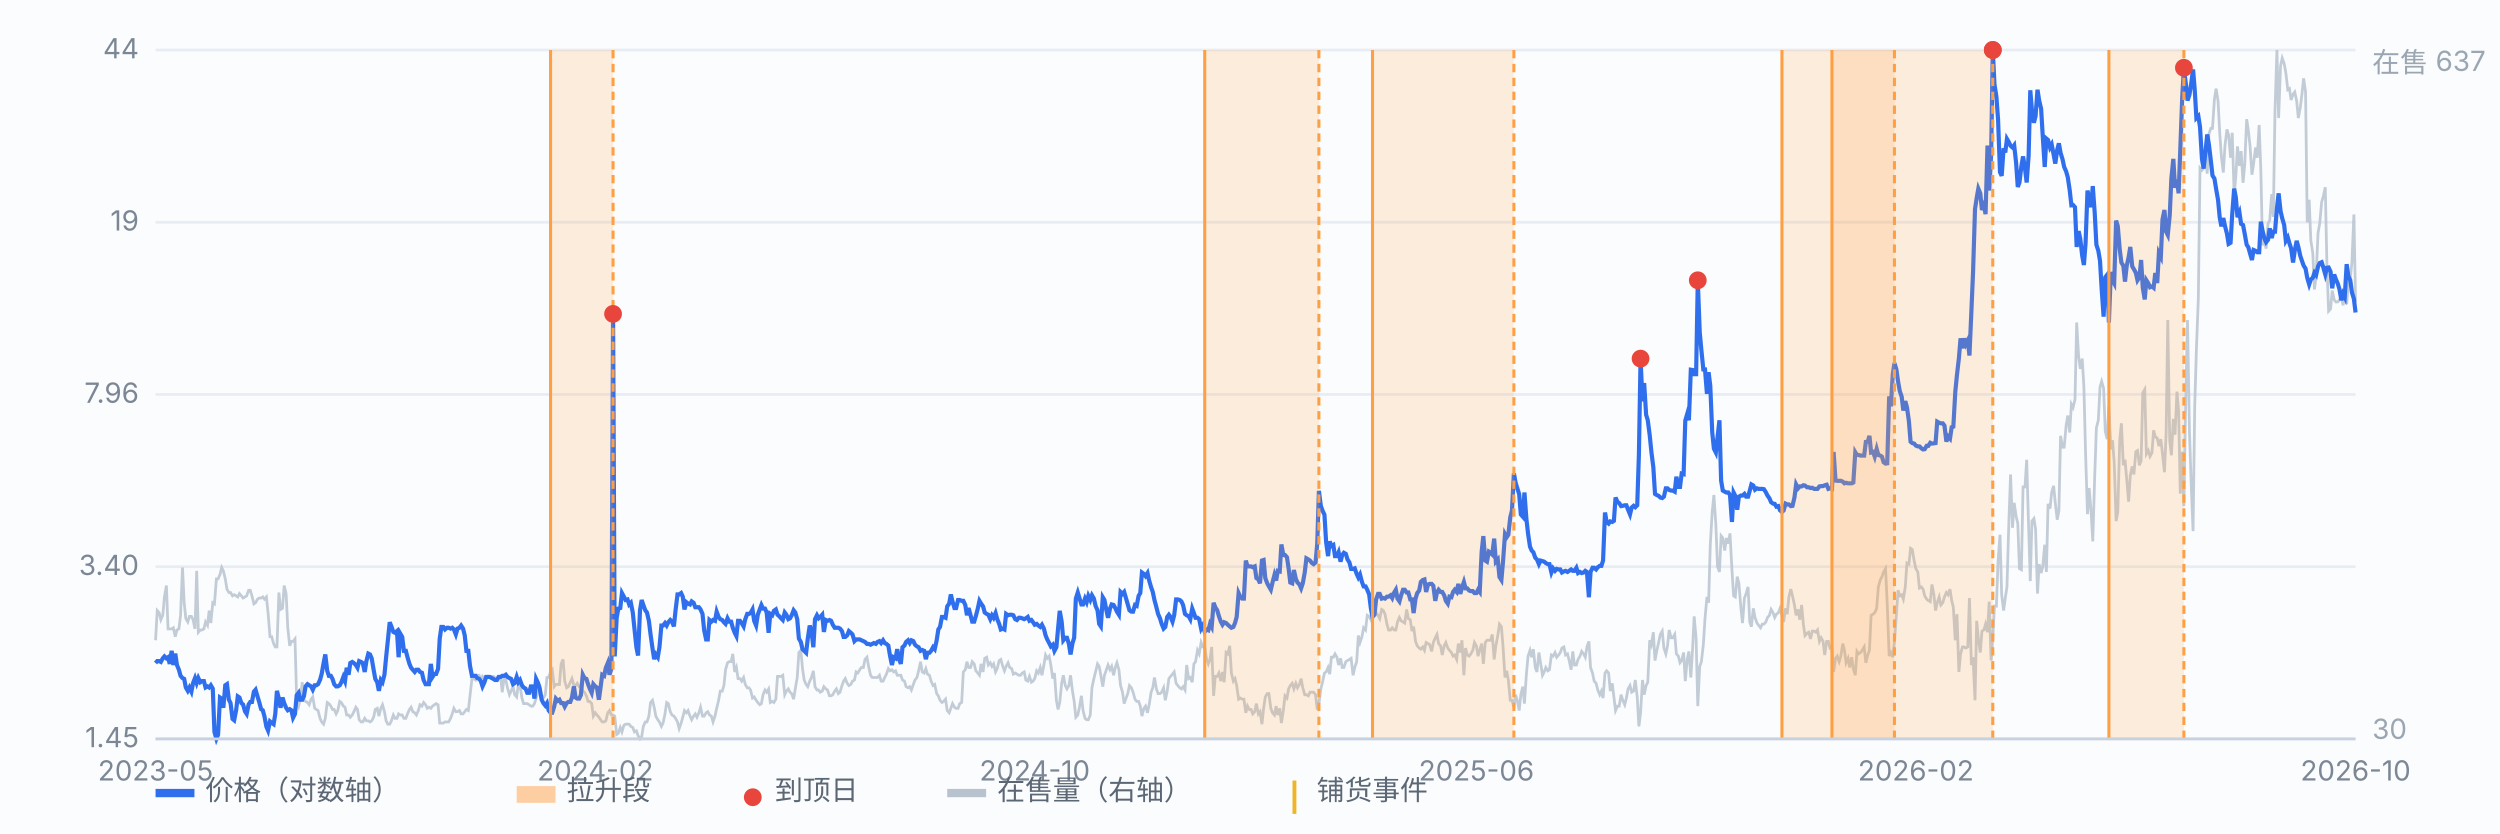
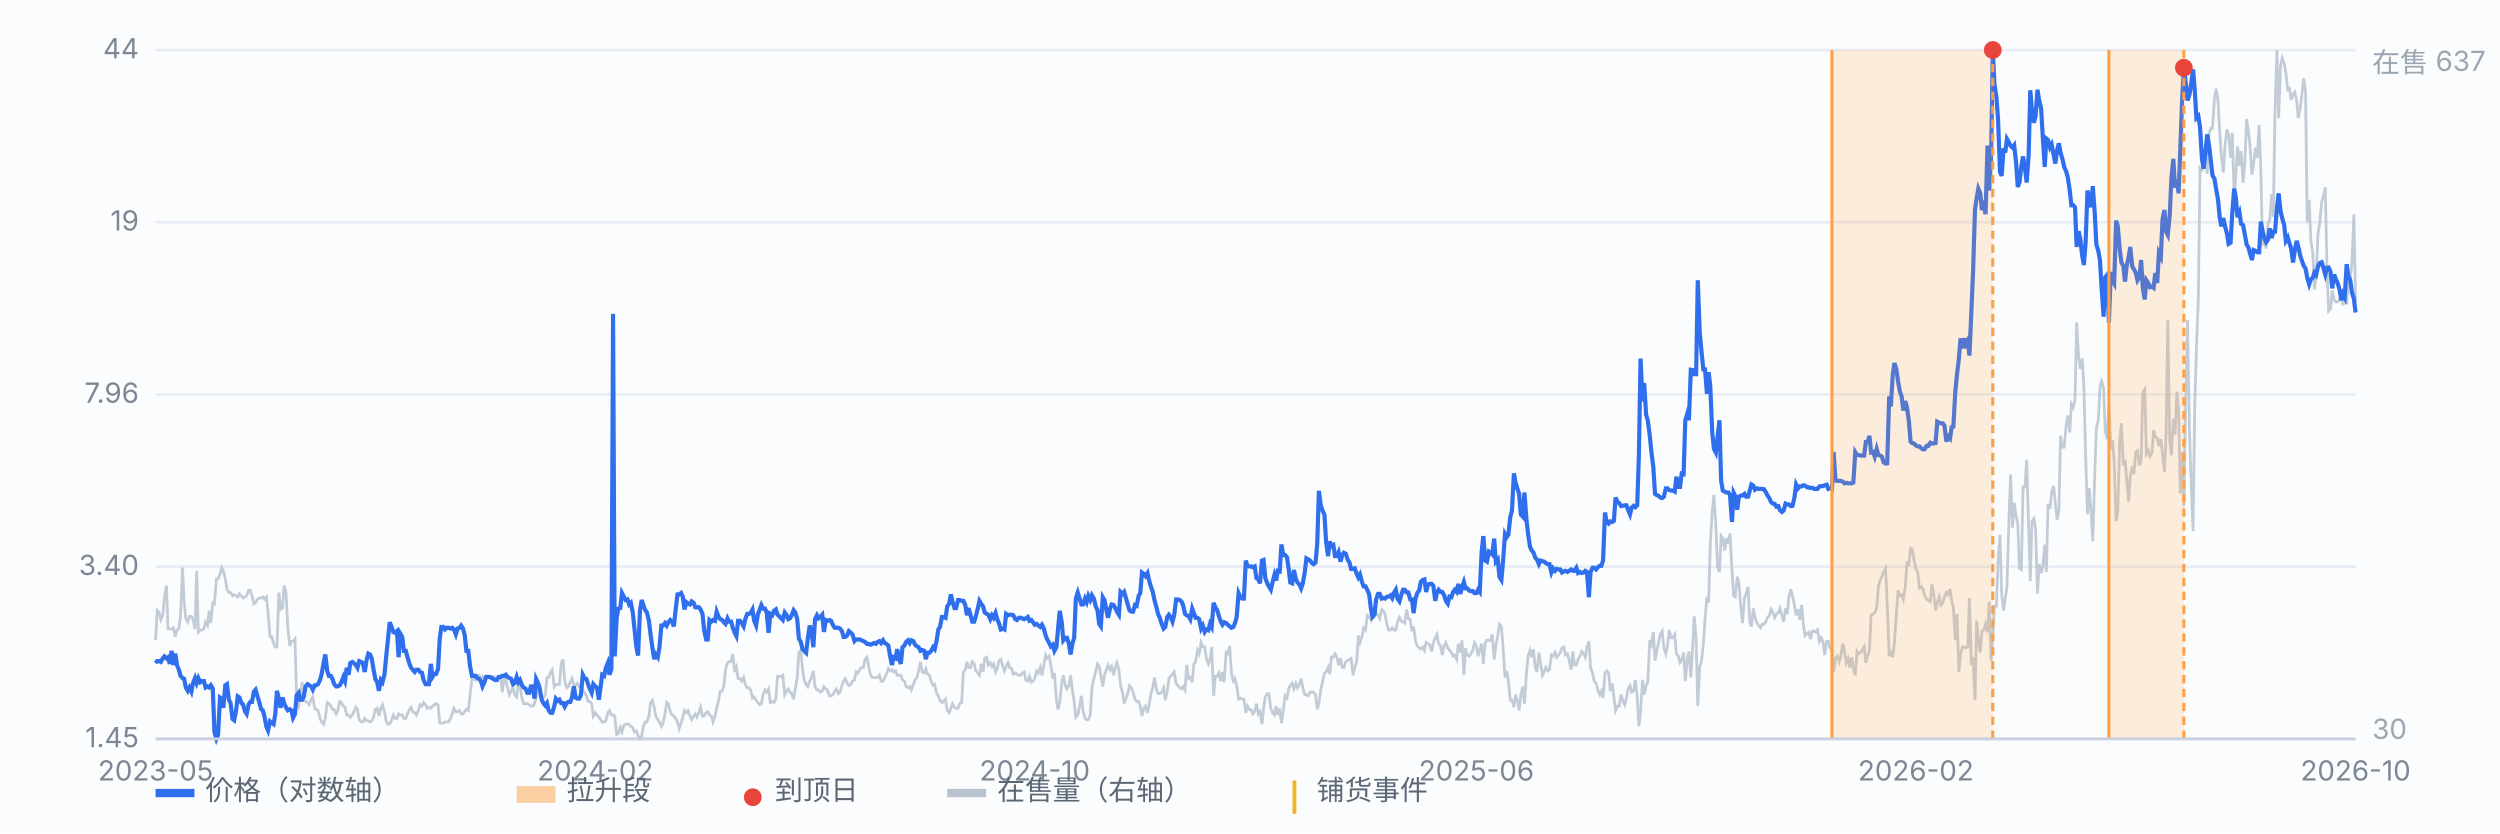
<svg xmlns="http://www.w3.org/2000/svg" viewBox="0 0 900 300" preserveAspectRatio="xMidYMid meet" style="width:100%;max-width:900px;height:auto;display:block" font-family="-apple-system,Segoe UI,Microsoft YaHei,sans-serif" font-size="10">
  <rect x="0" y="0" width="900" height="300" fill="#fbfcfe" />
  <line x1="56" y1="266.0" x2="848" y2="266.0" stroke="#e8edf5" stroke-width="1" />
  <text x="50" y="269.0" text-anchor="end" fill="#7b8794">1.45</text>
  <line x1="56" y1="204.0" x2="848" y2="204.0" stroke="#e8edf5" stroke-width="1" />
  <text x="50" y="207.0" text-anchor="end" fill="#7b8794">3.40</text>
  <line x1="56" y1="142.0" x2="848" y2="142.0" stroke="#e8edf5" stroke-width="1" />
  <text x="50" y="145.0" text-anchor="end" fill="#7b8794">7.96</text>
  <line x1="56" y1="80.0" x2="848" y2="80.0" stroke="#e8edf5" stroke-width="1" />
  <text x="50" y="83.0" text-anchor="end" fill="#7b8794">19</text>
  <line x1="56" y1="18.0" x2="848" y2="18.0" stroke="#e8edf5" stroke-width="1" />
  <text x="50" y="21.0" text-anchor="end" fill="#7b8794">44</text>
  <path d="M56.0 230.5 L56.6 219.8 L57.3 220.6 L57.9 223.1 L58.6 221.5 L59.2 214.9 L59.9 210.8 L60.5 226.4 L61.1 226.4 L61.8 226.4 L62.4 226.0 L63.1 229.2 L63.7 226.8 L64.4 226.4 L65.0 221.5 L65.7 204.3 L66.3 217.0 L66.9 222.7 L67.6 223.9 L68.2 221.9 L68.9 221.9 L69.5 223.1 L70.2 226.4 L70.8 205.5 L71.4 227.6 L72.1 226.8 L72.7 226.8 L73.4 226.4 L74.0 223.9 L74.7 225.1 L75.3 219.8 L75.9 224.3 L76.6 217.0 L77.2 217.4 L77.9 208.4 L78.5 208.4 L79.2 206.8 L79.8 204.3 L80.4 205.5 L81.1 208.4 L81.7 212.1 L82.4 213.3 L83.0 213.3 L83.7 214.5 L84.3 214.1 L85.0 214.5 L85.6 214.9 L86.2 213.7 L86.9 214.5 L87.5 215.3 L88.2 214.9 L88.8 214.5 L89.5 212.5 L90.1 212.5 L90.7 214.5 L91.4 217.4 L92.0 217.0 L92.7 215.7 L93.3 215.3 L94.0 215.3 L94.6 214.9 L95.2 215.7 L95.9 214.9 L96.5 220.6 L97.2 229.2 L97.8 229.2 L98.5 231.7 L99.1 232.9 L99.7 232.9 L100.4 213.3 L101.0 219.4 L101.7 219.0 L102.3 210.8 L103.0 213.7 L103.6 226.0 L104.3 232.5 L104.9 230.9 L105.5 230.9 L106.2 230.0 L106.8 252.1 L107.5 254.2 L108.1 251.7 L108.8 245.6 L109.4 252.1 L110.0 252.5 L110.7 252.9 L111.3 253.7 L112.0 251.7 L112.6 250.9 L113.3 255.0 L113.9 255.4 L114.5 255.8 L115.2 258.6 L115.8 259.9 L116.5 260.7 L117.1 258.6 L117.8 252.9 L118.4 253.3 L119.1 254.2 L119.7 255.4 L120.3 255.4 L121.0 257.0 L121.6 255.8 L122.3 252.5 L122.9 252.9 L123.6 254.2 L124.2 254.6 L124.8 257.4 L125.5 257.4 L126.1 258.2 L126.8 257.4 L127.4 256.2 L128.1 254.6 L128.7 255.4 L129.3 259.1 L130.0 259.9 L130.6 259.9 L131.3 258.6 L131.9 259.5 L132.6 259.5 L133.2 259.9 L133.8 259.5 L134.5 258.2 L135.1 255.4 L135.8 255.0 L136.4 257.8 L137.1 255.0 L137.7 253.7 L138.4 256.2 L139.0 259.5 L139.6 260.7 L140.3 260.7 L140.9 259.5 L141.6 257.4 L142.2 258.6 L142.9 258.6 L143.5 257.0 L144.1 257.4 L144.8 257.4 L145.4 258.6 L146.1 258.6 L146.7 257.0 L147.4 255.4 L148.0 254.6 L148.6 256.2 L149.3 256.6 L149.9 257.4 L150.6 255.8 L151.2 253.7 L151.9 254.2 L152.5 252.9 L153.2 253.7 L153.8 255.0 L154.4 254.6 L155.1 255.0 L155.7 254.2 L156.4 253.7 L157.0 253.3 L157.7 253.7 L158.3 260.3 L158.9 260.3 L159.6 260.3 L160.2 259.9 L160.9 259.9 L161.5 259.9 L162.2 258.6 L162.8 257.0 L163.4 255.0 L164.1 256.2 L164.7 256.2 L165.4 255.8 L166.0 257.0 L166.7 257.0 L167.3 256.2 L167.9 255.4 L168.6 255.8 L169.2 250.5 L169.9 244.3 L170.5 244.3 L171.2 244.8 L171.8 243.1 L172.5 243.1 L173.1 244.8 L173.7 243.5 L174.4 244.3 L175.0 244.3 L175.7 243.5 L176.3 243.9 L177.0 243.5 L177.6 243.5 L178.2 243.9 L178.9 244.3 L179.5 243.9 L180.2 243.5 L180.8 249.2 L181.5 243.9 L182.1 244.8 L182.7 247.6 L183.4 250.1 L184.0 248.8 L184.7 247.2 L185.3 250.1 L186.0 250.9 L186.6 246.4 L187.2 246.8 L187.9 251.3 L188.5 253.3 L189.2 253.3 L189.8 253.3 L190.5 253.7 L191.1 254.2 L191.8 254.2 L192.4 253.3 L193.0 251.3 L193.7 249.2 L194.3 246.4 L195.0 251.7 L195.6 251.3 L196.3 250.1 L196.9 243.9 L197.5 243.9 L198.2 241.9 L198.8 241.1 L199.5 247.2 L200.1 246.4 L200.8 246.4 L201.4 246.4 L202.0 239.0 L202.7 237.4 L203.3 245.2 L204.0 247.6 L204.6 247.2 L205.3 245.6 L205.9 244.3 L206.6 246.8 L207.2 246.8 L207.8 246.0 L208.5 247.2 L209.1 246.8 L209.8 248.8 L210.4 249.2 L211.1 250.5 L211.7 252.5 L212.3 252.5 L213.0 253.3 L213.6 257.8 L214.3 256.6 L214.9 257.4 L215.6 258.2 L216.2 259.1 L216.8 259.9 L217.5 259.9 L218.1 259.5 L218.8 256.6 L219.4 255.8 L220.1 257.4 L220.7 257.4 L221.3 257.8 L222.0 264.4 L222.6 264.0 L223.3 261.9 L223.9 263.5 L224.6 261.1 L225.2 260.7 L225.9 260.7 L226.5 260.7 L227.1 261.5 L227.8 261.9 L228.4 263.5 L229.1 263.1 L229.7 264.8 L230.4 266.0 L231.0 265.2 L231.6 261.5 L232.3 259.9 L232.9 259.9 L233.6 257.8 L234.2 252.9 L234.9 252.1 L235.5 254.6 L236.1 257.8 L236.8 259.1 L237.4 259.9 L238.1 261.5 L238.7 260.3 L239.4 257.0 L240.0 252.9 L240.6 253.3 L241.3 256.2 L241.9 257.4 L242.6 257.8 L243.2 258.6 L243.9 259.9 L244.5 262.3 L245.2 260.3 L245.8 258.2 L246.4 255.8 L247.1 256.6 L247.7 255.8 L248.4 257.8 L249.0 259.1 L249.7 257.8 L250.3 257.0 L250.9 258.2 L251.6 256.6 L252.2 254.6 L252.9 257.8 L253.5 257.8 L254.2 256.6 L254.8 256.2 L255.4 257.4 L256.1 257.8 L256.7 259.9 L257.4 257.8 L258.0 255.0 L258.7 252.1 L259.3 248.8 L260.0 248.8 L260.6 246.8 L261.2 241.1 L261.9 238.6 L262.5 238.2 L263.2 238.2 L263.8 235.4 L264.5 241.9 L265.1 240.3 L265.7 244.3 L266.4 244.3 L267.0 245.2 L267.7 243.9 L268.3 246.4 L269.0 247.6 L269.6 247.6 L270.2 248.4 L270.9 251.3 L271.5 250.9 L272.2 252.1 L272.8 252.9 L273.5 253.7 L274.1 253.3 L274.7 250.1 L275.4 248.4 L276.0 249.2 L276.7 248.0 L277.3 252.9 L278.0 252.5 L278.6 252.9 L279.3 251.7 L279.9 243.5 L280.5 243.5 L281.2 243.5 L281.8 243.1 L282.5 250.1 L283.1 248.8 L283.8 248.0 L284.4 249.2 L285.0 249.7 L285.7 251.7 L286.3 248.0 L287.0 243.9 L287.6 234.9 L288.3 234.1 L288.9 240.7 L289.5 244.8 L290.2 246.4 L290.8 247.2 L291.5 245.2 L292.1 243.9 L292.8 241.5 L293.4 247.2 L294.1 248.4 L294.7 248.4 L295.3 249.2 L296.0 248.8 L296.6 247.2 L297.3 248.0 L297.9 248.4 L298.6 250.5 L299.2 250.5 L299.8 250.1 L300.5 248.8 L301.1 248.0 L301.8 249.7 L302.4 249.2 L303.1 246.8 L303.7 245.2 L304.3 244.3 L305.0 246.0 L305.6 246.8 L306.3 246.4 L306.9 245.2 L307.6 244.8 L308.2 241.9 L308.8 242.3 L309.5 241.1 L310.1 240.3 L310.8 240.3 L311.4 237.4 L312.1 236.6 L312.7 239.9 L313.4 243.1 L314.0 243.9 L314.6 243.9 L315.3 243.9 L315.9 243.9 L316.6 243.1 L317.2 245.2 L317.9 245.2 L318.5 243.9 L319.1 242.7 L319.8 240.7 L320.4 241.5 L321.1 241.1 L321.7 241.9 L322.4 241.5 L323.0 243.1 L323.6 243.1 L324.3 243.1 L324.9 244.8 L325.6 245.2 L326.2 247.2 L326.9 247.6 L327.5 247.2 L328.1 248.4 L328.8 246.4 L329.4 244.8 L330.1 243.9 L330.7 241.5 L331.4 238.2 L332.0 241.9 L332.7 242.3 L333.3 240.7 L333.9 242.7 L334.6 243.1 L335.2 245.2 L335.9 246.8 L336.5 246.4 L337.2 249.7 L337.8 250.5 L338.4 252.1 L339.1 252.9 L339.7 252.5 L340.4 251.7 L341.0 255.8 L341.7 256.6 L342.3 255.0 L342.9 253.3 L343.6 254.6 L344.2 255.0 L344.9 255.0 L345.5 253.3 L346.2 252.9 L346.8 241.9 L347.5 241.1 L348.1 238.2 L348.7 240.3 L349.4 240.3 L350.0 238.2 L350.7 239.0 L351.3 241.5 L352.0 242.3 L352.6 243.1 L353.2 239.0 L353.9 241.9 L354.5 237.0 L355.2 236.6 L355.8 239.4 L356.5 238.6 L357.1 239.9 L357.7 239.0 L358.4 241.9 L359.0 240.7 L359.7 237.8 L360.3 237.4 L361.0 239.9 L361.6 241.5 L362.2 239.9 L362.9 238.6 L363.5 240.3 L364.2 240.7 L364.8 242.7 L365.5 242.3 L366.1 242.7 L366.8 243.1 L367.4 243.1 L368.0 242.3 L368.7 241.9 L369.3 244.8 L370.0 245.2 L370.6 243.5 L371.3 245.6 L371.9 245.2 L372.5 244.3 L373.2 241.5 L373.8 242.3 L374.5 240.3 L375.1 243.1 L375.8 239.4 L376.4 235.8 L377.0 237.0 L377.7 236.2 L378.3 239.4 L379.0 244.3 L379.6 242.3 L380.3 252.1 L380.9 255.4 L381.5 252.9 L382.2 246.0 L382.8 243.1 L383.5 246.8 L384.1 248.0 L384.8 246.8 L385.4 243.1 L386.1 248.8 L386.7 252.5 L387.3 258.2 L388.0 257.4 L388.6 254.6 L389.3 250.5 L389.9 255.8 L390.6 258.6 L391.2 259.1 L391.8 259.1 L392.5 257.4 L393.1 247.6 L393.8 244.3 L394.4 241.9 L395.1 239.0 L395.7 239.9 L396.3 243.1 L397.0 247.2 L397.6 243.1 L398.3 241.1 L398.9 239.4 L399.6 241.1 L400.2 239.9 L400.9 243.1 L401.5 240.3 L402.1 238.6 L402.8 241.1 L403.4 246.8 L404.1 249.2 L404.7 253.3 L405.4 251.3 L406.0 249.7 L406.6 246.8 L407.3 247.6 L407.9 249.2 L408.6 251.7 L409.2 252.5 L409.9 252.5 L410.5 254.2 L411.1 257.8 L411.8 255.0 L412.4 254.2 L413.1 256.6 L413.7 253.7 L414.4 249.2 L415.0 247.6 L415.6 243.9 L416.3 248.0 L416.9 249.7 L417.6 249.7 L418.2 249.2 L418.9 247.6 L419.5 252.1 L420.2 248.8 L420.8 244.3 L421.4 243.5 L422.1 242.7 L422.7 241.9 L423.4 246.0 L424.0 246.8 L424.7 247.6 L425.3 248.0 L425.9 247.2 L426.6 248.4 L427.2 239.4 L427.9 244.3 L428.5 243.9 L429.2 245.6 L429.8 239.0 L430.4 238.2 L431.1 234.1 L431.7 235.4 L432.4 231.3 L433.0 232.9 L433.7 232.9 L434.3 237.0 L435.0 239.0 L435.6 237.4 L436.2 232.9 L436.9 250.5 L437.5 243.5 L438.2 243.5 L438.8 242.3 L439.5 245.2 L440.1 241.9 L440.7 245.6 L441.4 234.9 L442.0 235.4 L442.7 232.5 L443.3 242.3 L444.0 245.2 L444.6 244.3 L445.2 246.8 L445.9 251.7 L446.5 251.3 L447.2 251.7 L447.8 251.7 L448.5 256.6 L449.1 254.2 L449.7 255.4 L450.4 255.4 L451.0 257.0 L451.7 256.2 L452.3 253.3 L453.0 257.0 L453.6 256.2 L454.3 260.7 L454.9 255.0 L455.5 250.9 L456.2 249.7 L456.8 249.7 L457.5 255.0 L458.1 256.6 L458.8 257.4 L459.4 254.2 L460.0 257.4 L460.7 255.0 L461.3 260.3 L462.0 255.8 L462.6 250.5 L463.3 251.3 L463.9 248.0 L464.5 246.8 L465.2 246.0 L465.8 248.0 L466.5 246.0 L467.1 247.6 L467.8 246.4 L468.4 244.3 L469.0 247.6 L469.7 250.1 L470.3 250.1 L471.0 250.5 L471.6 249.2 L472.3 249.2 L472.9 249.2 L473.6 250.1 L474.2 255.4 L474.8 253.3 L475.5 248.0 L476.1 245.6 L476.8 242.3 L477.4 241.9 L478.1 240.3 L478.7 242.7 L479.3 236.6 L480.0 236.6 L480.6 235.4 L481.3 236.6 L481.9 239.4 L482.6 237.0 L483.2 240.3 L483.8 240.3 L484.5 238.2 L485.1 237.8 L485.8 237.4 L486.4 237.0 L487.1 243.1 L487.7 240.3 L488.4 238.2 L489.0 228.8 L489.6 231.3 L490.3 229.2 L490.9 226.0 L491.6 226.8 L492.2 221.5 L492.9 221.9 L493.5 223.1 L494.1 219.8 L494.8 218.6 L495.4 220.6 L496.1 221.5 L496.7 222.7 L497.4 219.4 L498.0 219.8 L498.6 221.1 L499.3 224.7 L499.9 226.8 L500.6 226.8 L501.2 226.0 L501.9 226.8 L502.5 226.8 L503.1 223.9 L503.8 222.3 L504.4 223.5 L505.1 223.9 L505.7 224.3 L506.4 219.4 L507.0 222.7 L507.7 223.1 L508.3 227.2 L508.9 225.6 L509.6 230.9 L510.2 232.5 L510.9 233.3 L511.5 233.7 L512.2 232.9 L512.8 234.1 L513.4 231.3 L514.1 231.7 L514.7 232.1 L515.4 234.5 L516.0 231.3 L516.7 229.6 L517.3 228.4 L517.9 231.7 L518.6 232.5 L519.2 235.8 L519.9 232.5 L520.5 231.3 L521.2 233.3 L521.8 234.1 L522.5 234.9 L523.1 236.2 L523.7 235.8 L524.4 237.4 L525.0 231.7 L525.7 234.9 L526.3 230.5 L527.0 243.1 L527.6 233.3 L528.2 235.8 L528.9 236.2 L529.5 235.4 L530.2 234.1 L530.8 231.3 L531.5 232.5 L532.1 236.2 L532.7 234.1 L533.4 231.7 L534.0 239.0 L534.7 231.3 L535.3 230.5 L536.0 230.5 L536.6 230.5 L537.2 228.4 L537.9 237.4 L538.5 232.5 L539.2 228.8 L539.8 224.7 L540.5 225.6 L541.1 232.9 L541.8 243.9 L542.4 241.5 L543.0 244.8 L543.7 252.1 L544.3 252.1 L545.0 254.6 L545.6 250.1 L546.3 252.5 L546.9 255.8 L547.5 250.1 L548.2 247.2 L548.8 253.3 L549.5 242.7 L550.1 236.2 L550.8 234.1 L551.4 236.6 L552.0 233.7 L552.7 240.3 L553.3 241.9 L554.0 234.9 L554.6 238.6 L555.3 243.1 L555.9 241.9 L556.5 240.3 L557.2 241.5 L557.8 241.1 L558.5 235.8 L559.1 236.2 L559.8 234.9 L560.4 236.6 L561.1 235.8 L561.7 234.9 L562.3 233.3 L563.0 232.9 L563.6 235.8 L564.3 235.4 L564.9 237.8 L565.6 241.1 L566.2 234.5 L566.8 239.4 L567.5 239.4 L568.1 237.4 L568.8 236.2 L569.4 234.5 L570.1 235.4 L570.7 236.6 L571.3 232.9 L572.0 230.9 L572.6 240.3 L573.3 242.3 L573.9 245.2 L574.6 246.0 L575.2 248.4 L575.9 250.1 L576.5 248.8 L577.1 251.3 L577.8 242.3 L578.4 241.5 L579.1 242.3 L579.7 248.8 L580.4 246.0 L581.0 250.9 L581.6 255.8 L582.3 254.2 L582.9 254.2 L583.6 250.1 L584.2 252.1 L584.9 253.7 L585.5 251.3 L586.1 248.0 L586.8 246.8 L587.4 249.2 L588.1 248.8 L588.7 244.8 L589.4 250.9 L590.0 261.5 L590.6 256.6 L591.3 244.8 L591.9 250.1 L592.6 246.8 L593.2 245.6 L593.9 230.5 L594.5 232.1 L595.2 227.6 L595.8 237.8 L596.4 234.5 L597.1 231.3 L597.7 228.4 L598.4 227.2 L599.0 233.3 L599.7 235.4 L600.3 232.5 L600.9 226.8 L601.6 229.6 L602.2 229.6 L602.9 228.4 L603.5 235.4 L604.2 236.2 L604.8 238.6 L605.4 237.8 L606.1 234.9 L606.7 245.2 L607.4 237.4 L608.0 234.5 L608.7 243.9 L609.3 234.1 L609.9 221.9 L610.6 230.0 L611.2 254.2 L611.9 239.9 L612.5 238.2 L613.2 232.1 L613.8 222.7 L614.5 214.9 L615.1 217.0 L615.7 196.1 L616.4 184.3 L617.0 178.2 L617.7 188.8 L618.3 203.9 L619.0 205.9 L619.6 192.9 L620.2 193.7 L620.9 198.2 L621.5 193.7 L622.2 195.7 L622.8 192.0 L623.5 205.1 L624.1 214.5 L624.7 214.9 L625.4 207.6 L626.0 210.0 L626.7 218.6 L627.3 224.3 L628.0 215.3 L628.6 213.7 L629.3 211.3 L629.9 223.9 L630.5 225.6 L631.2 219.0 L631.8 222.3 L632.5 224.3 L633.1 225.1 L633.8 226.0 L634.4 224.7 L635.0 224.7 L635.7 223.9 L636.3 222.3 L637.0 221.5 L637.6 219.4 L638.3 220.6 L638.9 222.3 L639.5 221.1 L640.2 220.6 L640.8 219.0 L641.5 221.5 L642.1 223.9 L642.8 219.0 L643.4 221.1 L644.0 214.9 L644.7 212.1 L645.3 214.5 L646.0 217.8 L646.6 221.5 L647.3 219.4 L647.9 223.1 L648.6 217.8 L649.2 224.7 L649.8 228.8 L650.5 228.0 L651.1 227.6 L651.8 230.0 L652.4 227.2 L653.1 227.2 L653.7 227.6 L654.3 226.8 L655.0 230.9 L655.6 229.6 L656.3 230.9 L656.9 235.8 L657.6 230.9 L658.2 230.9 L658.8 233.3 L659.5 232.9 L660.1 241.9 L660.8 237.0 L661.4 236.2 L662.1 238.2 L662.7 236.2 L663.4 231.7 L664.0 234.1 L664.6 238.6 L665.3 237.0 L665.9 240.3 L666.6 236.6 L667.2 240.7 L667.9 243.1 L668.5 234.5 L669.1 235.4 L669.8 234.9 L670.4 234.1 L671.1 232.9 L671.7 238.6 L672.4 235.8 L673.0 234.1 L673.6 221.5 L674.3 221.1 L674.9 220.6 L675.6 219.0 L676.2 211.3 L676.9 208.8 L677.5 207.6 L678.1 205.9 L678.8 204.7 L679.4 217.4 L680.1 236.2 L680.7 234.9 L681.4 236.6 L682.0 231.3 L682.7 221.1 L683.3 212.5 L683.9 214.5 L684.6 214.1 L685.2 215.7 L685.9 211.3 L686.5 202.7 L687.2 203.1 L687.8 197.4 L688.4 197.8 L689.1 201.9 L689.7 204.7 L690.4 205.9 L691.0 211.7 L691.7 211.3 L692.3 212.1 L692.9 214.5 L693.6 215.7 L694.2 216.2 L694.9 216.6 L695.5 210.4 L696.2 214.1 L696.8 219.8 L697.4 217.0 L698.1 214.9 L698.7 217.8 L699.4 217.0 L700.0 214.9 L700.7 213.3 L701.3 214.1 L702.0 212.1 L702.6 216.2 L703.2 218.6 L703.9 230.5 L704.5 221.1 L705.2 241.9 L705.8 235.4 L706.5 232.9 L707.1 232.9 L707.7 233.3 L708.4 232.9 L709.0 215.3 L709.7 239.4 L710.3 236.6 L711.0 252.1 L711.6 223.5 L712.2 230.0 L712.9 234.9 L713.5 227.2 L714.2 226.8 L714.8 224.7 L715.5 227.6 L716.1 216.6 L716.8 237.8 L717.4 230.0 L718.0 218.2 L718.7 218.2 L719.3 201.9 L720.0 192.5 L720.6 214.1 L721.3 219.8 L721.9 215.3 L722.5 211.3 L723.2 187.6 L723.8 170.8 L724.5 190.0 L725.1 181.0 L725.8 185.9 L726.4 188.4 L727.0 204.7 L727.7 205.1 L728.3 175.3 L729.0 175.3 L729.6 165.5 L730.3 189.6 L730.9 209.2 L731.5 187.6 L732.2 186.7 L732.8 190.4 L733.5 213.7 L734.1 203.1 L734.8 206.3 L735.4 203.9 L736.1 196.1 L736.7 205.9 L737.3 181.4 L738.0 183.1 L738.6 177.3 L739.3 174.9 L739.9 181.0 L740.6 187.1 L741.2 183.9 L741.8 156.9 L742.5 161.0 L743.1 161.0 L743.8 153.2 L744.4 149.6 L745.1 155.7 L745.7 145.5 L746.3 146.7 L747.0 143.8 L747.6 116.1 L748.3 128.3 L748.9 132.8 L749.6 129.1 L750.2 139.3 L750.8 163.0 L751.5 185.1 L752.1 175.7 L752.8 184.3 L753.4 194.9 L754.1 171.2 L754.7 154.1 L755.4 151.2 L756.0 139.3 L756.6 137.3 L757.3 139.8 L757.9 155.3 L758.6 158.1 L759.2 146.3 L759.9 161.8 L760.5 158.5 L761.1 166.3 L761.8 187.6 L762.4 184.3 L763.1 158.5 L763.7 152.4 L764.4 167.5 L765.0 165.5 L765.6 172.4 L766.3 180.6 L766.9 171.2 L767.6 167.9 L768.2 170.8 L768.9 162.6 L769.5 162.2 L770.2 167.5 L770.8 165.9 L771.4 141.4 L772.1 140.2 L772.7 163.4 L773.4 162.2 L774.0 164.3 L774.7 163.0 L775.3 154.9 L775.9 157.3 L776.6 157.7 L777.2 160.6 L777.9 158.1 L778.5 163.4 L779.2 170.0 L779.8 156.1 L780.4 115.2 L781.1 158.5 L781.7 163.9 L782.4 150.8 L783.0 156.5 L783.7 141.0 L784.3 147.9 L784.9 177.7 L785.6 162.6 L786.2 182.2 L786.9 141.4 L787.5 115.2 L788.2 155.3 L788.8 173.3 L789.5 191.2 L790.1 146.3 L790.7 125.9 L791.4 107.5 L792.0 60.5 L792.7 61.3 L793.3 60.5 L794.0 56.8 L794.6 62.5 L795.2 48.2 L795.9 46.2 L796.5 46.2 L797.2 35.6 L797.8 31.9 L798.5 36.4 L799.1 47.8 L799.7 56.4 L800.4 62.1 L801.0 52.3 L801.7 46.6 L802.3 48.6 L803.0 56.8 L803.6 47.8 L804.3 70.3 L804.9 63.4 L805.5 52.7 L806.2 59.7 L806.8 54.4 L807.5 65.8 L808.1 59.3 L808.8 42.9 L809.4 47.0 L810.0 52.3 L810.7 62.9 L811.3 58.9 L812.0 53.1 L812.6 56.8 L813.3 45.0 L813.9 61.3 L814.5 88.3 L815.2 86.6 L815.8 89.5 L816.5 80.5 L817.1 79.3 L817.8 69.9 L818.4 78.1 L819.0 39.7 L819.7 18.0 L820.3 42.5 L821.0 23.7 L821.6 20.9 L822.3 22.9 L822.9 26.2 L823.6 32.3 L824.2 31.9 L824.8 36.0 L825.5 33.9 L826.1 33.1 L826.8 36.4 L827.4 42.5 L828.1 38.8 L828.7 33.9 L829.3 28.2 L830.0 33.1 L830.6 80.1 L831.3 71.9 L831.9 86.6 L832.6 91.1 L833.2 104.2 L833.8 99.3 L834.5 83.8 L835.1 80.5 L835.8 72.7 L836.4 70.7 L837.1 67.4 L837.7 96.0 L838.3 112.0 L839.0 111.2 L839.6 104.6 L840.3 107.9 L840.9 108.7 L841.6 108.7 L842.2 107.9 L842.9 106.7 L843.5 109.9 L844.1 106.7 L844.8 109.5 L845.4 101.8 L846.1 100.1 L846.7 94.4 L847.4 77.2 L848.0 108.7" fill="none" stroke="#b9c3cf" stroke-width="1" opacity="0.85" />
  <text x="854" y="26" fill="#9aa6b2">在售 637</text>
  <text x="854" y="266" fill="#9aa6b2">30</text>
  <path d="M56.0 238.7 L56.6 238.0 L57.3 238.0 L57.9 238.3 L58.6 237.0 L59.2 236.3 L59.9 237.0 L60.5 236.6 L61.1 239.0 L61.8 234.3 L62.4 239.4 L63.1 235.3 L63.7 239.4 L64.4 241.1 L65.0 243.3 L65.7 244.1 L66.3 244.4 L66.9 247.5 L67.6 248.7 L68.2 247.5 L68.9 249.0 L69.5 245.9 L70.2 244.1 L70.8 245.9 L71.4 244.1 L72.1 245.6 L72.7 245.2 L73.4 245.2 L74.0 247.5 L74.7 247.1 L75.3 247.5 L75.9 246.7 L76.6 247.9 L77.2 263.5 L77.9 266.0 L78.5 264.5 L79.2 251.1 L79.8 251.5 L80.4 254.8 L81.1 246.7 L81.7 246.3 L82.4 251.9 L83.0 253.1 L83.7 258.8 L84.3 259.3 L85.0 255.7 L85.6 250.7 L86.2 251.1 L86.9 253.1 L87.5 253.6 L88.2 256.1 L88.8 257.0 L89.5 253.6 L90.1 252.7 L90.7 252.7 L91.4 249.0 L92.0 248.3 L92.7 250.7 L93.3 252.7 L94.0 255.3 L94.6 255.7 L95.2 257.9 L95.9 261.6 L96.5 263.0 L97.2 259.7 L97.8 260.2 L98.5 260.7 L99.1 257.0 L99.7 248.7 L100.4 251.5 L101.0 254.8 L101.7 251.1 L102.3 253.1 L103.0 254.8 L103.6 255.7 L104.3 255.3 L104.9 255.7 L105.5 258.4 L106.2 257.0 L106.8 250.3 L107.5 249.4 L108.1 251.9 L108.8 251.9 L109.4 250.7 L110.0 247.1 L110.7 246.3 L111.3 246.7 L112.0 247.1 L112.6 248.3 L113.3 246.7 L113.9 246.7 L114.5 246.3 L115.2 244.8 L115.8 242.6 L116.5 238.7 L117.1 235.6 L117.8 241.5 L118.4 243.3 L119.1 243.3 L119.7 244.4 L120.3 246.3 L121.0 247.1 L121.6 247.1 L122.3 246.7 L122.9 245.6 L123.6 243.7 L124.2 245.2 L124.8 240.4 L125.5 242.9 L126.1 238.7 L126.8 238.3 L127.4 238.7 L128.1 239.4 L128.7 240.4 L129.3 238.0 L130.0 238.3 L130.6 238.7 L131.3 241.9 L131.9 238.0 L132.6 235.3 L133.2 235.6 L133.8 237.0 L134.5 241.1 L135.1 244.4 L135.8 245.6 L136.4 248.7 L137.1 244.8 L137.7 245.6 L138.4 242.9 L139.0 236.6 L139.6 230.8 L140.3 224.0 L140.9 225.5 L141.6 227.5 L142.2 227.8 L142.9 227.2 L143.5 236.6 L144.1 228.1 L144.8 229.3 L145.4 234.3 L146.1 234.3 L146.7 236.6 L147.4 239.0 L148.0 240.4 L148.6 241.1 L149.3 241.9 L149.9 241.1 L150.6 241.1 L151.2 241.9 L151.9 242.2 L152.5 244.8 L153.2 246.3 L153.8 246.3 L154.4 246.3 L155.1 239.0 L155.7 243.7 L156.4 242.6 L157.0 242.6 L157.7 240.8 L158.3 229.9 L158.9 225.7 L159.6 225.7 L160.2 226.6 L160.9 226.0 L161.5 226.0 L162.2 226.3 L162.8 226.0 L163.4 226.6 L164.1 228.4 L164.7 226.3 L165.4 226.0 L166.0 225.2 L166.7 226.3 L167.3 228.7 L167.9 234.3 L168.6 234.3 L169.2 239.7 L169.9 243.3 L170.5 243.3 L171.2 243.3 L171.8 244.1 L172.5 244.4 L173.1 245.2 L173.7 247.1 L174.4 245.6 L175.0 243.7 L175.7 243.7 L176.3 243.7 L177.0 244.1 L177.6 244.4 L178.2 244.8 L178.9 244.8 L179.5 243.7 L180.2 243.7 L180.8 243.3 L181.5 243.3 L182.1 242.9 L182.7 243.7 L183.4 244.1 L184.0 244.4 L184.7 246.3 L185.3 245.9 L186.0 243.7 L186.6 245.6 L187.2 244.8 L187.9 246.7 L188.5 247.5 L189.2 247.9 L189.8 249.4 L190.5 249.4 L191.1 247.1 L191.8 247.1 L192.4 251.5 L193.0 244.4 L193.7 245.9 L194.3 247.9 L195.0 251.9 L195.6 253.1 L196.3 254.0 L196.9 253.1 L197.5 255.7 L198.2 256.6 L198.8 256.6 L199.5 254.4 L200.1 251.5 L200.8 252.3 L201.4 251.9 L202.0 253.1 L202.7 253.1 L203.3 254.4 L204.0 253.1 L204.6 252.7 L205.3 252.7 L205.9 251.1 L206.6 247.1 L207.2 251.1 L207.8 251.5 L208.5 251.5 L209.1 250.3 L209.8 242.9 L210.4 244.1 L211.1 244.4 L211.7 246.3 L212.3 247.9 L213.0 249.4 L213.6 246.3 L214.3 247.1 L214.9 247.5 L215.6 251.9 L216.2 247.5 L216.8 242.9 L217.5 243.3 L218.1 240.4 L218.8 238.7 L219.4 242.9 L220.1 240.8 L220.7 113.0 L221.3 236.3 L222.0 222.4 L222.6 219.1 L223.3 218.9 L223.9 213.5 L224.6 214.8 L225.2 216.0 L225.9 215.8 L226.5 217.6 L227.1 217.0 L227.8 220.5 L228.4 226.3 L229.1 233.0 L229.7 236.0 L230.4 219.7 L231.0 216.0 L231.6 217.8 L232.3 219.7 L232.9 220.5 L233.6 223.5 L234.2 228.4 L234.9 233.4 L235.5 237.3 L236.1 235.6 L236.8 236.6 L237.4 233.0 L238.1 225.2 L238.7 225.2 L239.4 224.3 L240.0 225.2 L240.6 224.0 L241.3 223.2 L241.9 223.8 L242.6 225.5 L243.2 219.7 L243.9 214.0 L244.5 214.0 L245.2 213.5 L245.8 214.8 L246.4 219.4 L247.1 216.8 L247.7 217.3 L248.4 217.6 L249.0 216.5 L249.7 217.0 L250.3 218.6 L250.9 218.6 L251.6 218.6 L252.2 219.4 L252.9 221.0 L253.5 226.9 L254.2 230.2 L254.8 230.2 L255.4 223.2 L256.1 223.8 L256.7 223.2 L257.4 223.5 L258.0 220.2 L258.7 222.1 L259.3 222.9 L260.0 223.2 L260.6 224.0 L261.2 224.6 L261.9 222.6 L262.5 223.8 L263.2 223.8 L263.8 226.0 L264.5 227.8 L265.1 229.0 L265.7 223.5 L266.4 223.5 L267.0 224.3 L267.7 225.5 L268.3 222.9 L269.0 221.0 L269.6 221.0 L270.2 220.7 L270.9 219.4 L271.5 223.5 L272.2 225.2 L272.8 221.3 L273.5 219.4 L274.1 217.8 L274.7 219.1 L275.4 219.1 L276.0 220.5 L276.7 227.8 L277.3 221.0 L278.0 221.5 L278.6 219.9 L279.3 219.4 L279.9 221.3 L280.5 221.8 L281.2 222.6 L281.8 223.2 L282.5 220.5 L283.1 221.3 L283.8 222.9 L284.4 222.6 L285.0 221.5 L285.7 219.7 L286.3 220.5 L287.0 222.9 L287.6 229.9 L288.3 231.1 L288.9 233.7 L289.5 234.3 L290.2 235.0 L290.8 229.9 L291.5 225.2 L292.1 226.9 L292.8 233.0 L293.4 222.9 L294.1 221.5 L294.7 222.6 L295.3 222.1 L296.0 221.3 L296.6 227.5 L297.3 223.2 L297.9 223.5 L298.6 223.2 L299.2 223.5 L299.8 224.9 L300.5 226.0 L301.1 226.0 L301.8 226.0 L302.4 226.3 L303.1 227.2 L303.7 229.3 L304.3 229.3 L305.0 228.7 L305.6 227.2 L306.3 227.8 L306.9 228.4 L307.6 230.8 L308.2 230.2 L308.8 230.2 L309.5 230.2 L310.1 230.5 L310.8 230.8 L311.4 231.1 L312.1 231.8 L312.7 231.8 L313.4 232.1 L314.0 231.8 L314.6 231.5 L315.3 231.8 L315.9 231.1 L316.6 230.8 L317.2 231.5 L317.9 230.5 L318.5 231.5 L319.1 231.8 L319.8 232.4 L320.4 236.0 L321.1 239.4 L321.7 236.6 L322.4 237.0 L323.0 233.7 L323.6 237.0 L324.3 239.0 L324.9 233.0 L325.6 232.4 L326.2 231.1 L326.9 230.5 L327.5 231.5 L328.1 230.5 L328.8 230.8 L329.4 232.1 L330.1 232.7 L330.7 233.0 L331.4 234.3 L332.0 234.0 L332.7 234.3 L333.3 237.3 L333.9 235.0 L334.6 235.0 L335.2 234.3 L335.9 233.0 L336.5 233.7 L337.2 230.5 L337.8 226.6 L338.4 225.7 L339.1 222.1 L339.7 222.1 L340.4 222.4 L341.0 218.3 L341.7 217.3 L342.3 214.0 L342.9 216.5 L343.6 218.9 L344.2 218.9 L344.9 216.0 L345.5 216.0 L346.2 216.3 L346.8 216.3 L347.5 217.8 L348.1 221.5 L348.7 218.9 L349.4 221.5 L350.0 223.8 L350.7 223.8 L351.3 221.8 L352.0 219.1 L352.6 216.3 L353.2 217.3 L353.9 218.3 L354.5 220.5 L355.2 221.0 L355.8 221.3 L356.5 222.9 L357.1 221.5 L357.7 222.4 L358.4 220.7 L359.0 222.9 L359.7 224.6 L360.3 226.6 L361.0 226.3 L361.6 226.6 L362.2 221.0 L362.9 221.5 L363.5 221.3 L364.2 221.3 L364.8 221.5 L365.5 222.9 L366.1 223.2 L366.8 222.4 L367.4 222.4 L368.0 222.6 L368.7 222.9 L369.3 222.6 L370.0 222.1 L370.6 223.5 L371.3 223.2 L371.9 224.0 L372.5 224.9 L373.2 224.6 L373.8 225.2 L374.5 225.7 L375.1 224.9 L375.8 226.3 L376.4 228.7 L377.0 230.2 L377.7 231.5 L378.3 232.7 L379.0 232.1 L379.6 234.3 L380.3 233.0 L380.9 226.3 L381.5 219.9 L382.2 223.8 L382.8 230.5 L383.5 229.6 L384.1 229.6 L384.8 231.8 L385.4 235.6 L386.1 231.5 L386.7 229.6 L387.3 215.5 L388.0 213.3 L388.6 215.3 L389.3 217.6 L389.9 217.6 L390.6 215.5 L391.2 216.8 L391.8 214.5 L392.5 216.0 L393.1 214.3 L393.8 215.5 L394.4 218.1 L395.1 219.7 L395.7 224.6 L396.3 225.5 L397.0 215.0 L397.6 216.0 L398.3 219.7 L398.9 222.4 L399.6 219.1 L400.2 217.6 L400.9 217.8 L401.5 218.9 L402.1 220.2 L402.8 221.3 L403.4 213.1 L404.1 213.8 L404.7 213.1 L405.4 215.5 L406.0 217.6 L406.6 219.7 L407.3 220.2 L407.9 220.2 L408.6 217.8 L409.2 218.1 L409.9 214.5 L410.5 213.5 L411.1 206.1 L411.8 206.6 L412.4 207.4 L413.1 206.3 L413.7 209.0 L414.4 211.4 L415.0 213.1 L415.6 216.0 L416.3 218.6 L416.9 221.0 L417.6 222.6 L418.2 224.6 L418.9 226.3 L419.5 225.7 L420.2 222.1 L420.8 221.3 L421.4 222.1 L422.1 223.8 L422.7 221.5 L423.4 215.8 L424.0 215.8 L424.7 216.0 L425.3 216.5 L425.9 217.8 L426.6 221.0 L427.2 221.5 L427.9 221.8 L428.5 222.9 L429.2 219.1 L429.8 220.7 L430.4 222.4 L431.1 222.4 L431.7 222.9 L432.4 226.3 L433.0 225.2 L433.7 227.5 L434.3 226.6 L435.0 226.9 L435.6 224.6 L436.2 225.7 L436.9 217.0 L437.5 218.6 L438.2 219.7 L438.8 221.8 L439.5 223.8 L440.1 224.9 L440.7 224.0 L441.4 224.3 L442.0 224.9 L442.7 225.5 L443.3 226.0 L444.0 225.7 L444.6 224.3 L445.2 222.1 L445.9 213.5 L446.5 214.8 L447.2 215.5 L447.8 215.5 L448.5 201.8 L449.1 203.9 L449.7 203.9 L450.4 203.9 L451.0 204.2 L451.7 203.9 L452.3 208.1 L453.0 208.6 L453.6 210.0 L454.3 201.8 L454.9 201.6 L455.5 208.1 L456.2 210.0 L456.8 211.1 L457.5 212.3 L458.1 209.7 L458.8 207.0 L459.4 209.0 L460.0 205.5 L460.7 205.7 L461.3 196.0 L462.0 199.8 L462.6 199.8 L463.3 200.6 L463.9 204.6 L464.5 209.7 L465.2 210.0 L465.8 205.2 L466.5 208.4 L467.1 209.7 L467.8 210.4 L468.4 211.8 L469.0 210.0 L469.7 206.1 L470.3 201.0 L471.0 201.4 L471.6 201.8 L472.3 202.7 L472.9 203.1 L473.6 202.5 L474.2 195.8 L474.8 176.7 L475.5 182.1 L476.1 183.8 L476.8 185.3 L477.4 195.1 L478.1 200.2 L478.7 194.9 L479.3 196.6 L480.0 196.2 L480.6 200.2 L481.3 200.2 L481.9 198.8 L482.6 202.2 L483.2 199.8 L483.8 199.0 L484.5 199.4 L485.1 201.4 L485.8 202.5 L486.4 204.8 L487.1 204.8 L487.7 204.6 L488.4 206.6 L489.0 207.9 L489.6 206.8 L490.3 209.5 L490.9 211.1 L491.6 211.1 L492.2 212.3 L492.9 214.0 L493.5 218.9 L494.1 222.1 L494.8 221.3 L495.4 215.8 L496.1 213.8 L496.7 213.8 L497.4 215.5 L498.0 215.3 L498.6 215.5 L499.3 214.8 L499.9 214.8 L500.6 214.3 L501.2 215.3 L501.9 213.3 L502.5 212.3 L503.1 215.5 L503.8 216.5 L504.4 214.3 L505.1 212.3 L505.7 212.3 L506.4 213.3 L507.0 213.3 L507.7 215.8 L508.3 215.8 L508.9 220.7 L509.6 215.5 L510.2 213.5 L510.9 212.6 L511.5 209.5 L512.2 208.8 L512.8 208.6 L513.4 213.1 L514.1 210.4 L514.7 210.2 L515.4 210.2 L516.0 210.9 L516.7 216.3 L517.3 213.3 L517.9 212.3 L518.6 213.1 L519.2 213.1 L519.9 214.3 L520.5 216.3 L521.2 217.3 L521.8 214.8 L522.5 215.0 L523.1 213.1 L523.7 212.3 L524.4 213.1 L525.0 210.2 L525.7 213.8 L526.3 211.6 L527.0 209.5 L527.6 211.8 L528.2 211.8 L528.9 212.6 L529.5 212.8 L530.2 212.8 L530.8 213.5 L531.5 213.5 L532.1 212.3 L532.7 213.1 L533.4 198.6 L534.0 193.0 L534.7 201.8 L535.3 202.2 L536.0 198.6 L536.6 199.0 L537.2 199.6 L537.9 193.9 L538.5 202.2 L539.2 201.4 L539.8 207.7 L540.5 208.8 L541.1 202.0 L541.8 192.3 L542.4 193.4 L543.0 192.5 L543.7 186.2 L544.3 183.8 L545.0 170.4 L545.6 173.7 L546.3 176.0 L546.9 177.9 L547.5 185.2 L548.2 186.0 L548.8 177.3 L549.5 186.8 L550.1 192.1 L550.8 196.8 L551.4 198.2 L552.0 198.8 L552.7 200.8 L553.3 201.4 L554.0 203.1 L554.6 201.8 L555.3 202.0 L555.9 202.2 L556.5 202.7 L557.2 203.1 L557.8 203.1 L558.5 206.1 L559.1 204.6 L559.8 205.5 L560.4 204.8 L561.1 205.0 L561.7 205.0 L562.3 206.1 L563.0 205.7 L563.6 205.5 L564.3 205.9 L564.9 205.5 L565.6 205.0 L566.2 205.5 L566.8 205.5 L567.5 204.4 L568.1 206.3 L568.8 205.9 L569.4 206.3 L570.1 206.1 L570.7 205.5 L571.3 205.9 L572.0 215.0 L572.6 205.9 L573.3 204.4 L573.9 204.4 L574.6 205.0 L575.2 204.2 L575.9 203.7 L576.5 203.7 L577.1 201.8 L577.8 184.5 L578.4 187.9 L579.1 188.5 L579.7 187.7 L580.4 187.9 L581.0 187.5 L581.6 179.1 L582.3 180.7 L582.9 181.1 L583.6 182.2 L584.2 182.1 L584.9 181.9 L585.5 181.9 L586.1 183.5 L586.8 185.2 L587.4 182.7 L588.1 182.1 L588.7 182.6 L589.4 181.9 L590.0 163.8 L590.6 129.1 L591.3 144.5 L591.9 137.9 L592.6 149.3 L593.2 151.3 L593.9 156.7 L594.5 162.7 L595.2 168.2 L595.8 177.8 L596.4 178.2 L597.1 178.5 L597.7 179.1 L598.4 179.3 L599.0 178.8 L599.7 175.8 L600.3 175.8 L600.9 176.4 L601.6 176.6 L602.2 176.6 L602.9 177.0 L603.5 171.6 L604.2 175.3 L604.8 175.3 L605.4 170.5 L606.1 170.7 L606.7 151.4 L607.4 149.0 L608.0 151.3 L608.7 133.1 L609.3 133.2 L609.9 134.7 L610.6 134.7 L611.2 100.9 L611.9 119.6 L612.5 126.1 L613.2 133.0 L613.8 133.0 L614.5 141.8 L615.1 134.0 L615.7 138.9 L616.4 155.6 L617.0 161.5 L617.7 162.9 L618.3 157.5 L619.0 151.3 L619.6 173.0 L620.2 176.6 L620.9 177.0 L621.5 177.3 L622.2 177.3 L622.8 178.2 L623.5 187.9 L624.1 177.3 L624.7 178.5 L625.4 183.5 L626.0 178.8 L626.7 178.4 L627.3 178.4 L628.0 177.8 L628.6 178.8 L629.3 178.8 L629.9 176.7 L630.5 174.4 L631.2 174.8 L631.8 176.3 L632.5 175.8 L633.1 176.0 L633.8 176.0 L634.4 176.0 L635.0 176.1 L635.7 177.2 L636.3 178.4 L637.0 179.4 L637.6 180.8 L638.3 181.3 L638.9 181.4 L639.5 182.4 L640.2 182.2 L640.8 183.7 L641.5 184.3 L642.1 183.8 L642.8 181.3 L643.4 181.6 L644.0 181.6 L644.7 182.2 L645.3 182.1 L646.0 179.1 L646.6 174.4 L647.3 175.8 L647.9 175.1 L648.6 175.1 L649.2 174.7 L649.8 174.8 L650.5 175.4 L651.1 175.4 L651.8 175.7 L652.4 175.6 L653.1 176.0 L653.7 176.0 L654.3 176.0 L655.0 175.1 L655.6 175.0 L656.3 175.0 L656.9 174.7 L657.6 174.5 L658.2 176.0 L658.8 175.8 L659.5 176.0 L660.1 162.7 L660.8 173.0 L661.4 173.1 L662.1 173.1 L662.7 173.1 L663.4 173.4 L664.0 174.0 L664.6 173.8 L665.3 174.0 L665.9 174.0 L666.6 174.0 L667.2 173.7 L667.9 162.8 L668.5 163.8 L669.1 163.8 L669.8 164.0 L670.4 164.0 L671.1 164.0 L671.7 159.1 L672.4 159.0 L673.0 156.9 L673.6 162.9 L674.3 162.7 L674.9 164.4 L675.6 161.6 L676.2 163.8 L676.9 164.0 L677.5 164.4 L678.1 166.4 L678.8 166.9 L679.4 166.8 L680.1 142.7 L680.7 146.3 L681.4 134.7 L682.0 130.7 L682.7 133.0 L683.3 137.3 L683.9 140.7 L684.6 142.8 L685.2 147.8 L685.9 144.4 L686.5 146.6 L687.2 151.6 L687.8 159.0 L688.4 159.5 L689.1 159.7 L689.7 160.4 L690.4 160.7 L691.0 160.7 L691.7 161.4 L692.3 161.8 L692.9 161.7 L693.6 160.5 L694.2 160.5 L694.9 159.4 L695.5 159.7 L696.2 159.6 L696.8 159.5 L697.4 151.8 L698.1 152.2 L698.7 152.4 L699.4 152.4 L700.0 153.2 L700.7 159.0 L701.3 157.1 L702.0 157.9 L702.6 153.8 L703.2 153.6 L703.9 141.1 L704.5 135.0 L705.2 129.0 L705.8 121.8 L706.5 125.4 L707.1 121.8 L707.7 123.9 L708.4 122.5 L709.0 128.0 L709.7 112.0 L710.3 97.9 L711.0 75.3 L711.6 71.3 L712.2 67.9 L712.9 69.6 L713.5 75.6 L714.2 73.8 L714.8 77.1 L715.5 52.4 L716.1 68.6 L716.8 55.8 L717.4 18.0 L718.0 30.3 L718.7 34.8 L719.3 43.0 L720.0 62.0 L720.6 63.3 L721.3 53.4 L721.9 54.9 L722.5 50.0 L723.2 51.2 L723.8 52.5 L724.5 53.1 L725.1 52.3 L725.8 58.6 L726.4 67.3 L727.0 65.7 L727.7 59.8 L728.3 56.3 L729.0 60.7 L729.6 65.7 L730.3 56.1 L730.9 32.5 L731.5 39.8 L732.2 44.2 L732.8 41.8 L733.5 32.3 L734.1 36.2 L734.8 39.1 L735.4 49.2 L736.1 60.1 L736.7 49.9 L737.3 50.4 L738.0 53.1 L738.6 52.0 L739.3 55.6 L739.9 58.9 L740.6 53.9 L741.2 51.6 L741.8 55.0 L742.5 57.3 L743.1 60.1 L743.8 61.7 L744.4 63.8 L745.1 68.5 L745.7 73.9 L746.3 73.8 L747.0 74.6 L747.6 88.9 L748.3 83.2 L748.9 86.0 L749.6 92.1 L750.2 95.4 L750.8 87.6 L751.5 68.6 L752.1 71.4 L752.8 74.6 L753.4 67.0 L754.1 76.7 L754.7 88.1 L755.4 90.3 L756.0 93.9 L756.6 104.1 L757.3 114.0 L757.9 99.8 L758.6 98.9 L759.2 116.1 L759.9 97.9 L760.5 100.9 L761.1 102.0 L761.8 79.4 L762.4 81.4 L763.1 89.8 L763.7 94.5 L764.4 95.7 L765.0 101.4 L765.6 95.8 L766.3 92.6 L766.9 88.9 L767.6 95.9 L768.2 96.9 L768.9 98.2 L769.5 100.9 L770.2 99.8 L770.8 93.6 L771.4 103.6 L772.1 107.8 L772.7 100.9 L773.4 102.0 L774.0 103.4 L774.7 103.1 L775.3 103.6 L775.9 98.3 L776.6 101.9 L777.2 91.1 L777.9 92.5 L778.5 79.0 L779.2 75.6 L779.8 83.4 L780.4 84.6 L781.1 77.5 L781.7 64.1 L782.4 57.2 L783.0 67.6 L783.7 64.7 L784.3 69.6 L784.9 53.9 L785.6 35.0 L786.2 24.4 L786.9 30.1 L787.5 36.2 L788.2 34.1 L788.8 30.3 L789.5 25.0 L790.1 32.3 L790.7 42.5 L791.4 41.8 L792.0 45.7 L792.7 57.2 L793.3 60.7 L794.0 54.4 L794.6 48.4 L795.2 52.0 L795.9 57.8 L796.5 63.2 L797.2 64.3 L797.8 68.0 L798.5 72.0 L799.1 78.3 L799.7 81.5 L800.4 78.5 L801.0 81.4 L801.7 84.1 L802.3 87.8 L803.0 87.4 L803.6 77.1 L804.3 67.9 L804.9 71.1 L805.5 78.2 L806.2 76.5 L806.8 80.6 L807.5 81.0 L808.1 84.2 L808.8 88.1 L809.4 89.0 L810.0 91.2 L810.7 93.6 L811.3 90.0 L812.0 90.3 L812.6 90.8 L813.3 90.8 L813.9 79.8 L814.5 83.0 L815.2 85.9 L815.8 87.2 L816.5 86.3 L817.1 82.2 L817.8 85.7 L818.4 83.4 L819.0 83.4 L819.7 74.9 L820.3 69.6 L821.0 76.0 L821.6 78.6 L822.3 81.0 L822.9 86.7 L823.6 85.5 L824.2 87.6 L824.8 89.4 L825.5 94.5 L826.1 90.3 L826.8 86.7 L827.4 88.9 L828.1 92.1 L828.7 93.9 L829.3 95.6 L830.0 96.7 L830.6 100.0 L831.3 102.4 L831.9 100.6 L832.6 100.0 L833.2 98.2 L833.8 99.0 L834.5 95.9 L835.1 94.7 L835.8 94.4 L836.4 96.3 L837.1 98.8 L837.7 96.4 L838.3 96.3 L839.0 97.8 L839.6 103.8 L840.3 98.8 L840.9 100.5 L841.6 102.1 L842.2 104.1 L842.9 108.1 L843.5 105.8 L844.1 107.0 L844.8 95.1 L845.4 99.4 L846.1 100.9 L846.7 105.3 L847.4 107.6 L848.0 112.5" fill="none" stroke="#2f6fed" stroke-width="1.5" />
-   <rect x="198.2" y="18" width="22.5" height="248" fill="#ff9f43" opacity="0.18" />
-   <line x1="198.2" y1="18" x2="198.2" y2="266" stroke="#ff9f43" stroke-width="1.1" />
-   <line x1="220.7" y1="18" x2="220.7" y2="266" stroke="#ff9f43" stroke-width="1.1" stroke-dasharray="3 2" />
-   <circle cx="220.7" cy="113.0" r="3.2" fill="#e8453c" />
-   <rect x="433.7" y="18" width="41.2" height="248" fill="#ff9f43" opacity="0.18" />
-   <line x1="433.7" y1="18" x2="433.7" y2="266" stroke="#ff9f43" stroke-width="1.1" />
-   <line x1="474.8" y1="18" x2="474.8" y2="266" stroke="#ff9f43" stroke-width="1.1" stroke-dasharray="3 2" />
-   <circle cx="590.6" cy="129.1" r="3.2" fill="#e8453c" />
-   <rect x="494.1" y="18" width="50.8" height="248" fill="#ff9f43" opacity="0.18" />
-   <line x1="494.1" y1="18" x2="494.1" y2="266" stroke="#ff9f43" stroke-width="1.1" />
-   <line x1="545.0" y1="18" x2="545.0" y2="266" stroke="#ff9f43" stroke-width="1.1" stroke-dasharray="3 2" />
-   <circle cx="611.2" cy="100.9" r="3.2" fill="#e8453c" />
-   <rect x="641.5" y="18" width="40.5" height="248" fill="#ff9f43" opacity="0.18" />
-   <line x1="641.5" y1="18" x2="641.5" y2="266" stroke="#ff9f43" stroke-width="1.1" />
-   <line x1="682.0" y1="18" x2="682.0" y2="266" stroke="#ff9f43" stroke-width="1.1" stroke-dasharray="3 2" />
-   <circle cx="717.4" cy="18.0" r="3.2" fill="#e8453c" />
  <rect x="659.5" y="18" width="57.9" height="248" fill="#ff9f43" opacity="0.18" />
  <line x1="659.5" y1="18" x2="659.5" y2="266" stroke="#ff9f43" stroke-width="1.1" />
  <line x1="717.4" y1="18" x2="717.4" y2="266" stroke="#ff9f43" stroke-width="1.1" stroke-dasharray="3 2" />
  <circle cx="717.4" cy="18.0" r="3.2" fill="#e8453c" />
  <rect x="759.2" y="18" width="27.0" height="248" fill="#ff9f43" opacity="0.18" />
  <line x1="759.2" y1="18" x2="759.2" y2="266" stroke="#ff9f43" stroke-width="1.1" />
  <line x1="786.2" y1="18" x2="786.2" y2="266" stroke="#ff9f43" stroke-width="1.1" stroke-dasharray="3 2" />
  <circle cx="786.2" cy="24.4" r="3.2" fill="#e8453c" />
  <line x1="56" y1="266" x2="848" y2="266" stroke="#c8d2de" stroke-width="1" />
  <text x="56.0" y="281" text-anchor="middle" fill="#7b8794">2023-05</text>
  <text x="214.3" y="281" text-anchor="middle" fill="#7b8794">2024-02</text>
  <text x="372.5" y="281" text-anchor="middle" fill="#7b8794">2024-10</text>
  <text x="531.5" y="281" text-anchor="middle" fill="#7b8794">2025-06</text>
  <text x="689.7" y="281" text-anchor="middle" fill="#7b8794">2026-02</text>
  <text x="848.0" y="281" text-anchor="middle" fill="#7b8794">2026-10</text>
  <g transform="translate(56,292)">
    <rect x="0" y="-8" width="14" height="3" fill="#2f6fed" />
    <text x="18" y="-4" fill="#5b6774">价格（对数轴）</text>
    <rect x="130" y="-9" width="14" height="6" fill="#ff9f43" opacity="0.5" />
    <text x="148" y="-4" fill="#5b6774">拉升段</text>
    <circle cx="215" cy="-5" r="3.2" fill="#e8453c" />
    <text x="223" y="-4" fill="#5b6774">到顶日</text>
    <rect x="285" y="-8" width="14" height="3" fill="#b9c3cf" />
    <text x="303" y="-4" fill="#5b6774">在售量（右轴）</text>
    <line x1="410" y1="-11" x2="410" y2="1" stroke="#f0b429" stroke-width="1.4" />
    <text x="418" y="-4" fill="#5b6774">铺货事件</text>
  </g>
</svg>
